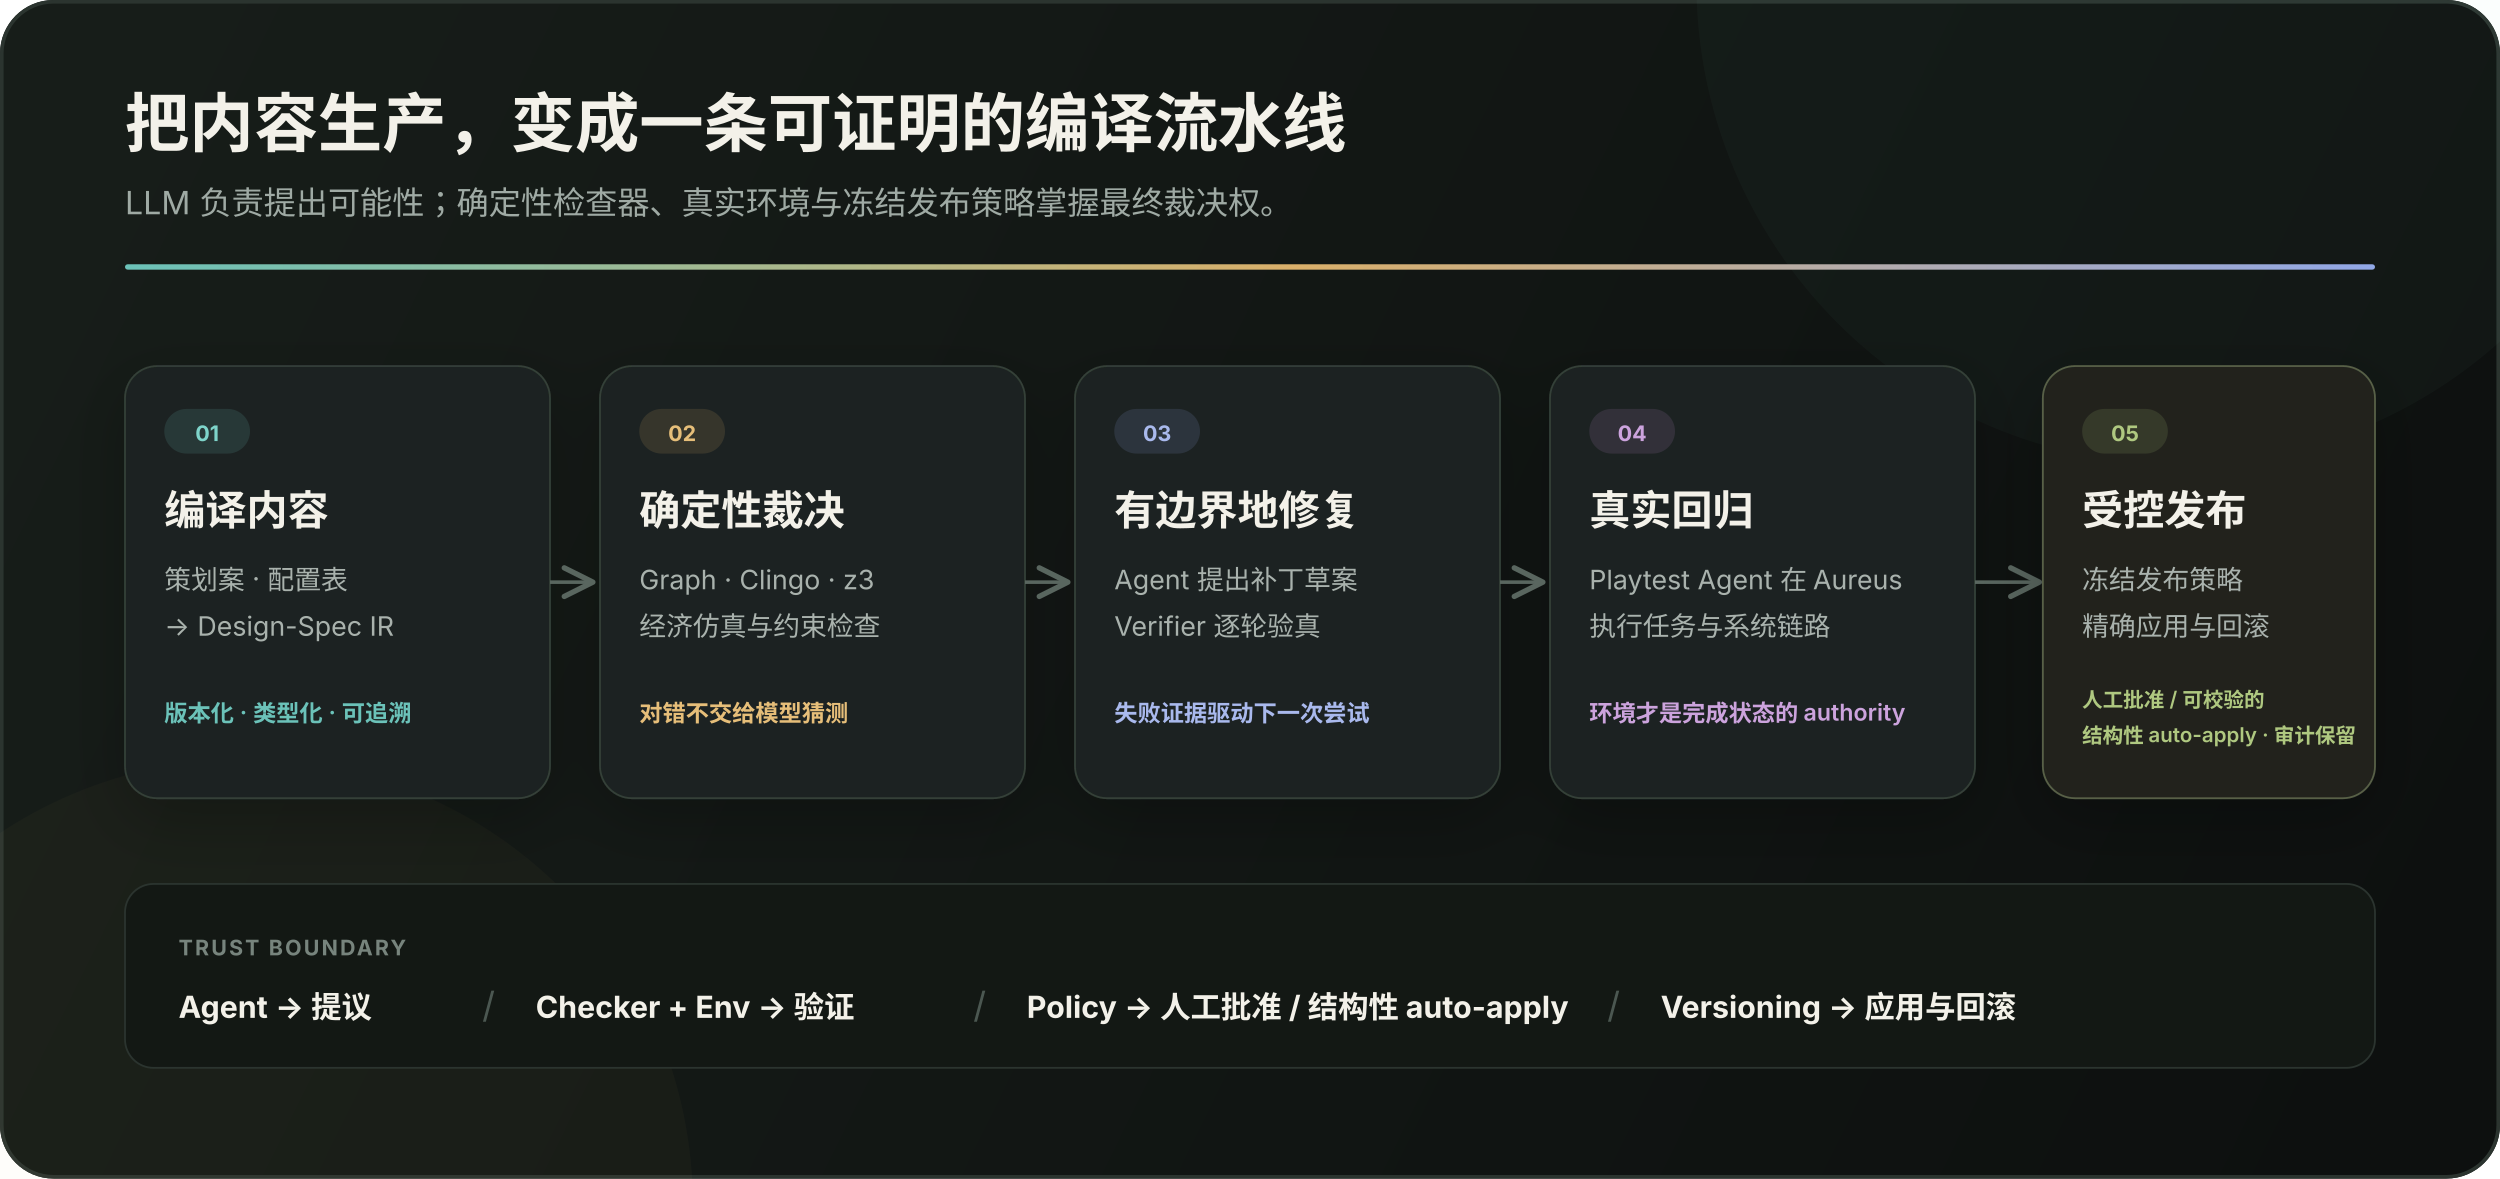
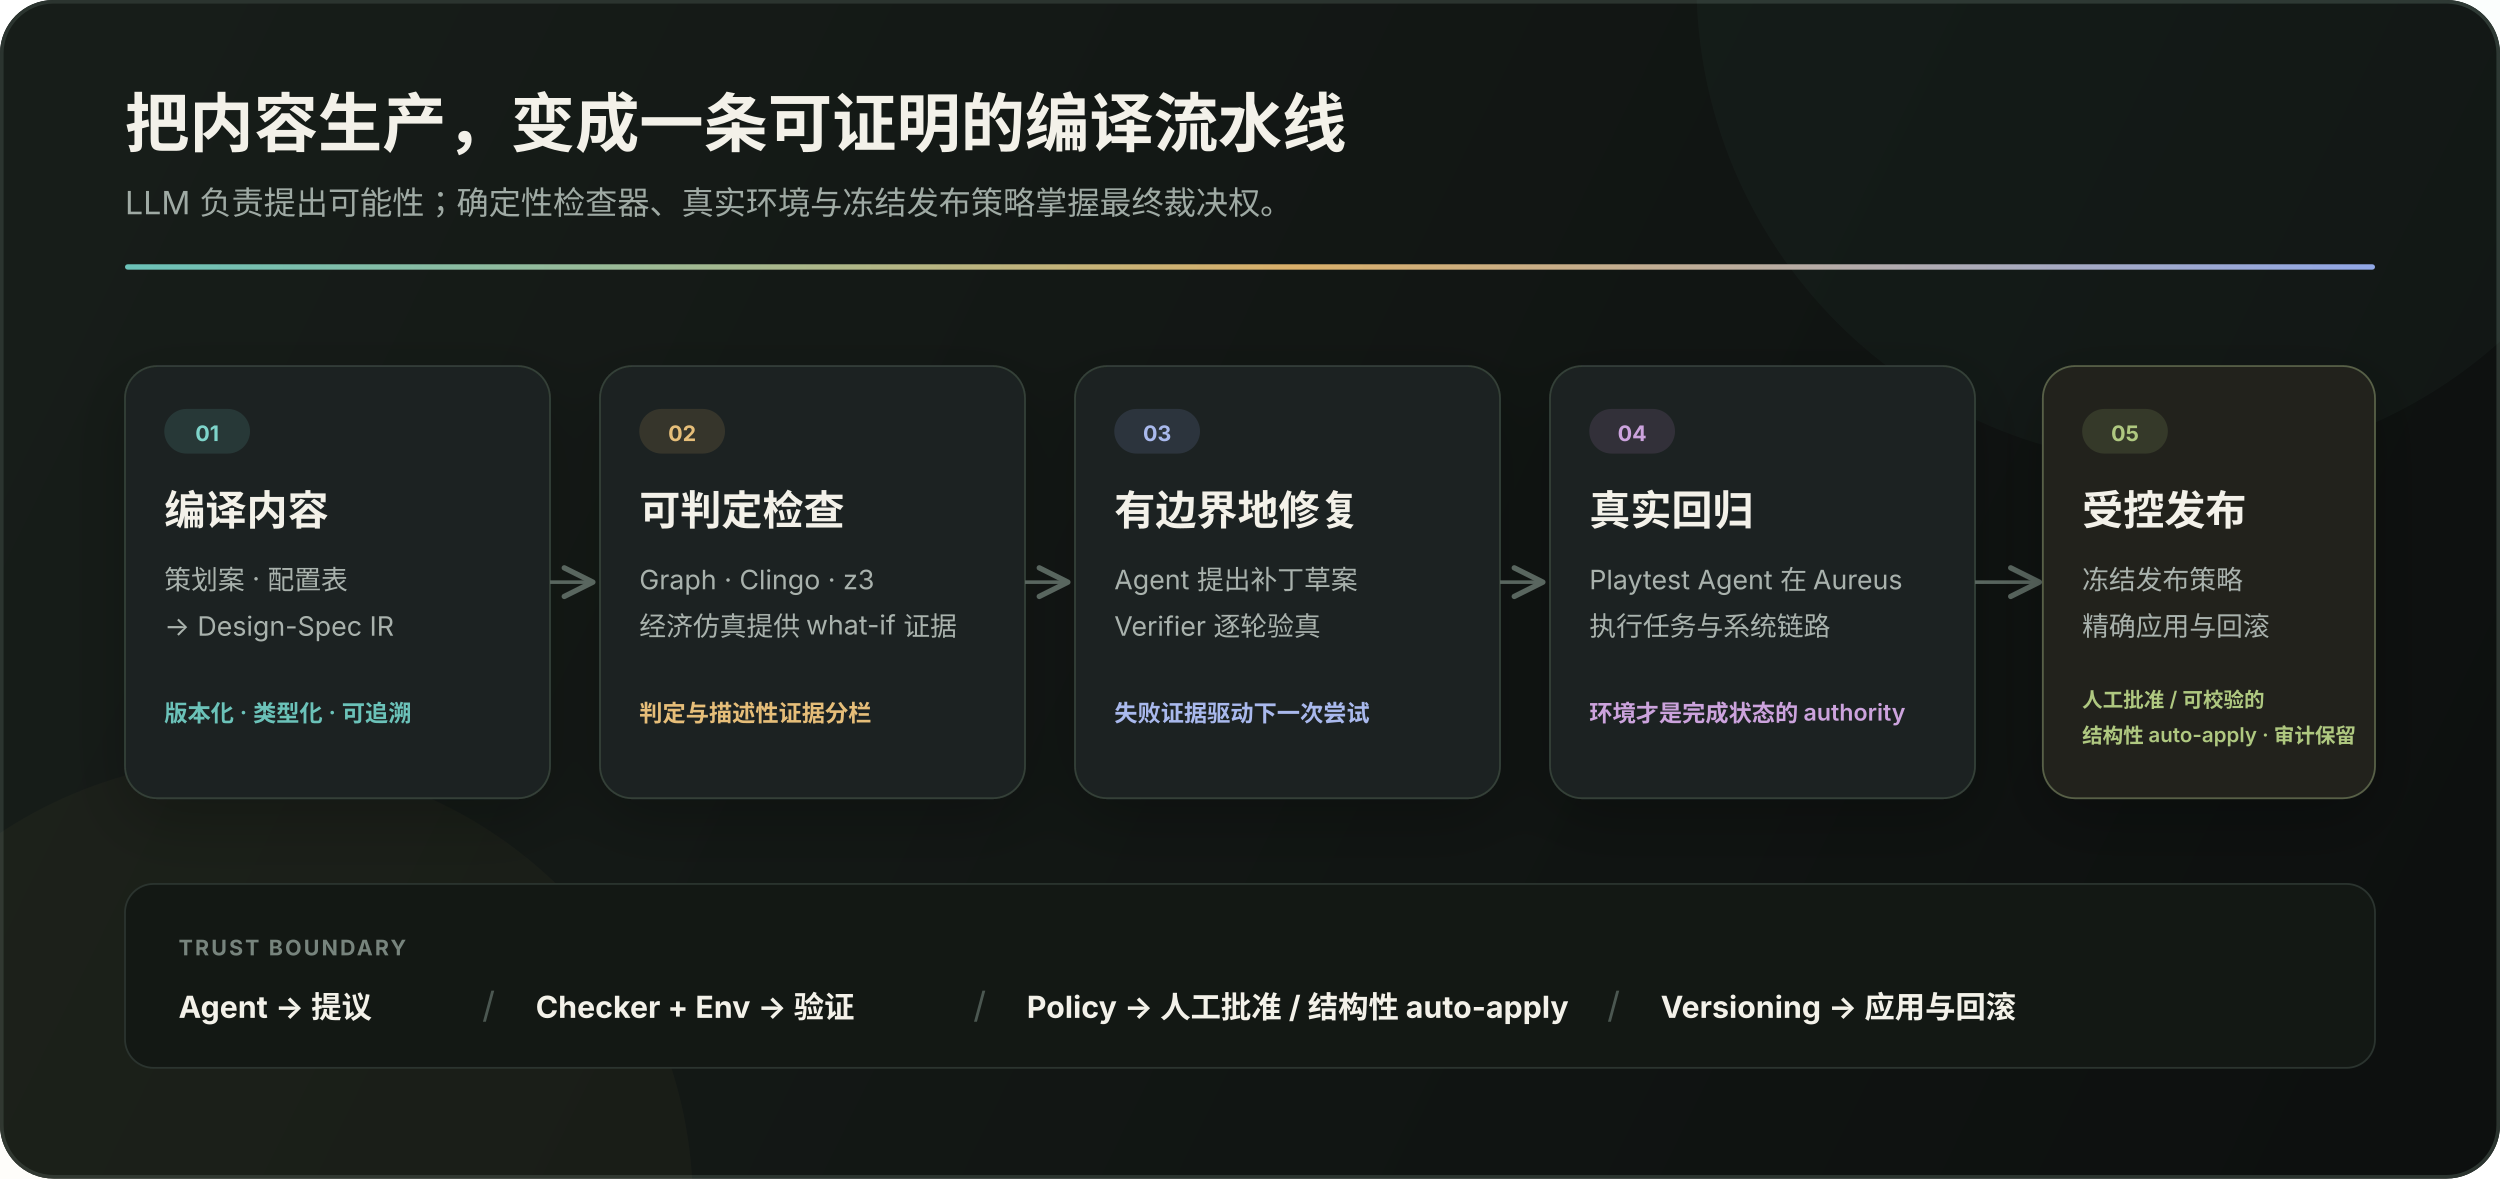
<svg xmlns="http://www.w3.org/2000/svg" width="1400" height="660" viewBox="0 0 1400 660" fill="none">
  <defs>
    <linearGradient id="bg" x1="70" y1="20" x2="1330" y2="640" gradientUnits="userSpaceOnUse">
      <stop stop-color="#171D19" />
      <stop offset="1" stop-color="#0D100F" />
    </linearGradient>
    <linearGradient id="rule" x1="0" y1="0" x2="1" y2="0">
      <stop stop-color="#6BC2B9" />
      <stop offset="0.52" stop-color="#DAB06A" />
      <stop offset="1" stop-color="#91A8E8" />
    </linearGradient>
    <filter id="shadow" x="-20%" y="-20%" width="140%" height="150%">
      <feDropShadow dx="0" dy="12" stdDeviation="18" flood-color="#000000" flood-opacity="0.24" />
    </filter>
    <marker id="arrow" markerWidth="10" markerHeight="10" refX="8" refY="5" orient="auto" markerUnits="strokeWidth">
      <path d="M1 1L9 5L1 9" stroke="#59665F" stroke-width="1.5" stroke-linecap="round" stroke-linejoin="round" />
    </marker>
  </defs>
  <rect width="1400" height="660" rx="30" fill="url(#bg)" />
  <rect x="1" y="1" width="1398" height="658" rx="29" stroke="#2B342F" stroke-width="2" />
  <circle cx="1220" cy="-10" r="270" fill="#74C8BF" fill-opacity="0.035" />
  <circle cx="138" cy="675" r="250" fill="#DAB06A" fill-opacity="0.035" />
  <text x="70" y="82" fill="#F3F1E9" font-size="36" font-weight="700" font-family="Inter, ui-sans-serif, system-ui, -apple-system, 'PingFang SC', sans-serif">把内容生产，变成一条可证明的编译流水线</text>
  <text x="70" y="120" fill="#9FAAA4" font-size="18" font-family="Inter, ui-sans-serif, system-ui, -apple-system, 'PingFang SC', sans-serif">LLM 负责提出可能性；确定性检查器、真实环境与冻结发布策略掌握最终裁决权。</text>
  <rect x="70" y="148" width="1260" height="3" rx="1.5" fill="url(#rule)" />
  <g filter="url(#shadow)">
    <rect x="70" y="205" width="238" height="242" rx="18" fill="#1D2420" stroke="#344039" />
    <rect x="336" y="205" width="238" height="242" rx="18" fill="#1D2420" stroke="#344039" />
    <rect x="602" y="205" width="238" height="242" rx="18" fill="#1D2420" stroke="#344039" />
    <rect x="868" y="205" width="238" height="242" rx="18" fill="#1D2420" stroke="#344039" />
  </g>
  <path d="M308 326H330" stroke="#59665F" stroke-width="2" marker-end="url(#arrow)" />
  <path d="M574 326H596" stroke="#59665F" stroke-width="2" marker-end="url(#arrow)" />
  <path d="M840 326H862" stroke="#59665F" stroke-width="2" marker-end="url(#arrow)" />
  <g font-family="Inter, ui-sans-serif, system-ui, -apple-system, 'PingFang SC', sans-serif">
    <rect x="92" y="229" width="48" height="25" rx="12.5" fill="#6BC2B9" fill-opacity="0.14" />
    <text x="116" y="247" text-anchor="middle" fill="#7ED4CA" font-size="12" font-weight="700">01</text>
    <text x="92" y="294" fill="#F3F1E9" font-size="23" font-weight="700">编译内容</text>
    <text x="92" y="330" fill="#A9B2AD" font-size="15">策划案 · 配置表</text>
    <text x="92" y="356" fill="#A9B2AD" font-size="15">→ Design-Spec IR</text>
    <text x="92" y="404" fill="#6BC2B9" font-size="13" font-weight="600">版本化 · 类型化 · 可追溯</text>
    <rect x="358" y="229" width="48" height="25" rx="12.5" fill="#DAB06A" fill-opacity="0.14" />
    <text x="382" y="247" text-anchor="middle" fill="#E6BE79" font-size="12" font-weight="700">02</text>
-     <text x="358" y="294" fill="#F3F1E9" font-size="23" font-weight="700">确定性裁决</text>
+     <text x="358" y="294" fill="#F3F1E9" font-size="23" font-weight="700">可判定检查</text>
    <text x="358" y="330" fill="#A9B2AD" font-size="15">Graph · Clingo · z3</text>
-     <text x="358" y="356" fill="#A9B2AD" font-size="15">经济仿真与约束检查</text>
-     <text x="358" y="404" fill="#E6BE79" font-size="13" font-weight="600">对错不交给模型猜测</text>
+     <text x="358" y="356" fill="#A9B2AD" font-size="15">经济仿真提供 what-if 证据</text>
+     <text x="358" y="404" fill="#E6BE79" font-size="13" font-weight="600">判定与描述性证据分栏</text>
    <rect x="624" y="229" width="48" height="25" rx="12.5" fill="#91A8E8" fill-opacity="0.14" />
    <text x="648" y="247" text-anchor="middle" fill="#A9B9ED" font-size="12" font-weight="700">03</text>
    <text x="624" y="294" fill="#F3F1E9" font-size="23" font-weight="700">有边界地修复</text>
    <text x="624" y="330" fill="#A9B2AD" font-size="15">Agent 提出补丁草案</text>
    <text x="624" y="356" fill="#A9B2AD" font-size="15">Verifier 逐轮验真</text>
    <text x="624" y="404" fill="#A9B9ED" font-size="13" font-weight="600">失败证据驱动下一次尝试</text>
    <rect x="890" y="229" width="48" height="25" rx="12.5" fill="#B98ECB" fill-opacity="0.14" />
    <text x="914" y="247" text-anchor="middle" fill="#CCA3DD" font-size="12" font-weight="700">04</text>
    <text x="890" y="294" fill="#F3F1E9" font-size="23" font-weight="700">真实回归</text>
    <text x="890" y="330" fill="#A9B2AD" font-size="15">Playtest Agent 在 Aureus</text>
    <text x="890" y="356" fill="#A9B2AD" font-size="15">执行任务与系统链路</text>
    <text x="890" y="404" fill="#CCA3DD" font-size="13" font-weight="600">环境才是完成状态的 authority</text>
  </g>
  <path d="M1106 326H1140" stroke="#59665F" stroke-width="2" marker-end="url(#arrow)" />
  <g filter="url(#shadow)">
    <rect x="1144" y="205" width="186" height="242" rx="18" fill="#20241E" stroke="#596047" />
  </g>
  <g font-family="Inter, ui-sans-serif, system-ui, -apple-system, 'PingFang SC', sans-serif">
    <rect x="1166" y="229" width="48" height="25" rx="12.5" fill="#8DA568" fill-opacity="0.18" />
    <text x="1190" y="247" text-anchor="middle" fill="#AFC880" font-size="12" font-weight="700">05</text>
    <text x="1166" y="294" fill="#F3F1E9" font-size="23" font-weight="700">受控发布</text>
    <text x="1166" y="330" fill="#A9B2AD" font-size="15">冻结发布策略</text>
    <text x="1166" y="356" fill="#A9B2AD" font-size="15">精确应用与回滚</text>
    <text x="1166" y="396" fill="#AFC880" font-size="11.5" font-weight="600">人工批准 / 可校验的</text>
    <text x="1166" y="416" fill="#AFC880" font-size="11.5" font-weight="600">结构性 auto-apply · 审计保留</text>
  </g>
  <rect x="70" y="495" width="1260" height="103" rx="16" fill="#131814" stroke="#2B342F" />
  <g font-family="Inter, ui-sans-serif, system-ui, -apple-system, 'PingFang SC', sans-serif">
    <text x="100" y="535" fill="#77847D" font-size="12" font-weight="700" letter-spacing="1.2">TRUST BOUNDARY</text>
    <text x="100" y="570" fill="#F3F1E9" font-size="17" font-weight="650">Agent → 提议</text>
    <text x="270" y="570" fill="#4B5751" font-size="20">/</text>
    <text x="300" y="570" fill="#F3F1E9" font-size="17" font-weight="650">Checker + Env → 验证</text>
    <text x="545" y="570" fill="#4B5751" font-size="20">/</text>
    <text x="575" y="570" fill="#F3F1E9" font-size="17" font-weight="650">Policy → 人工批准 / 结构性 auto-apply</text>
    <text x="900" y="570" fill="#4B5751" font-size="20">/</text>
    <text x="930" y="570" fill="#F3F1E9" font-size="17" font-weight="650">Versioning → 应用与回滚</text>
  </g>
</svg>
